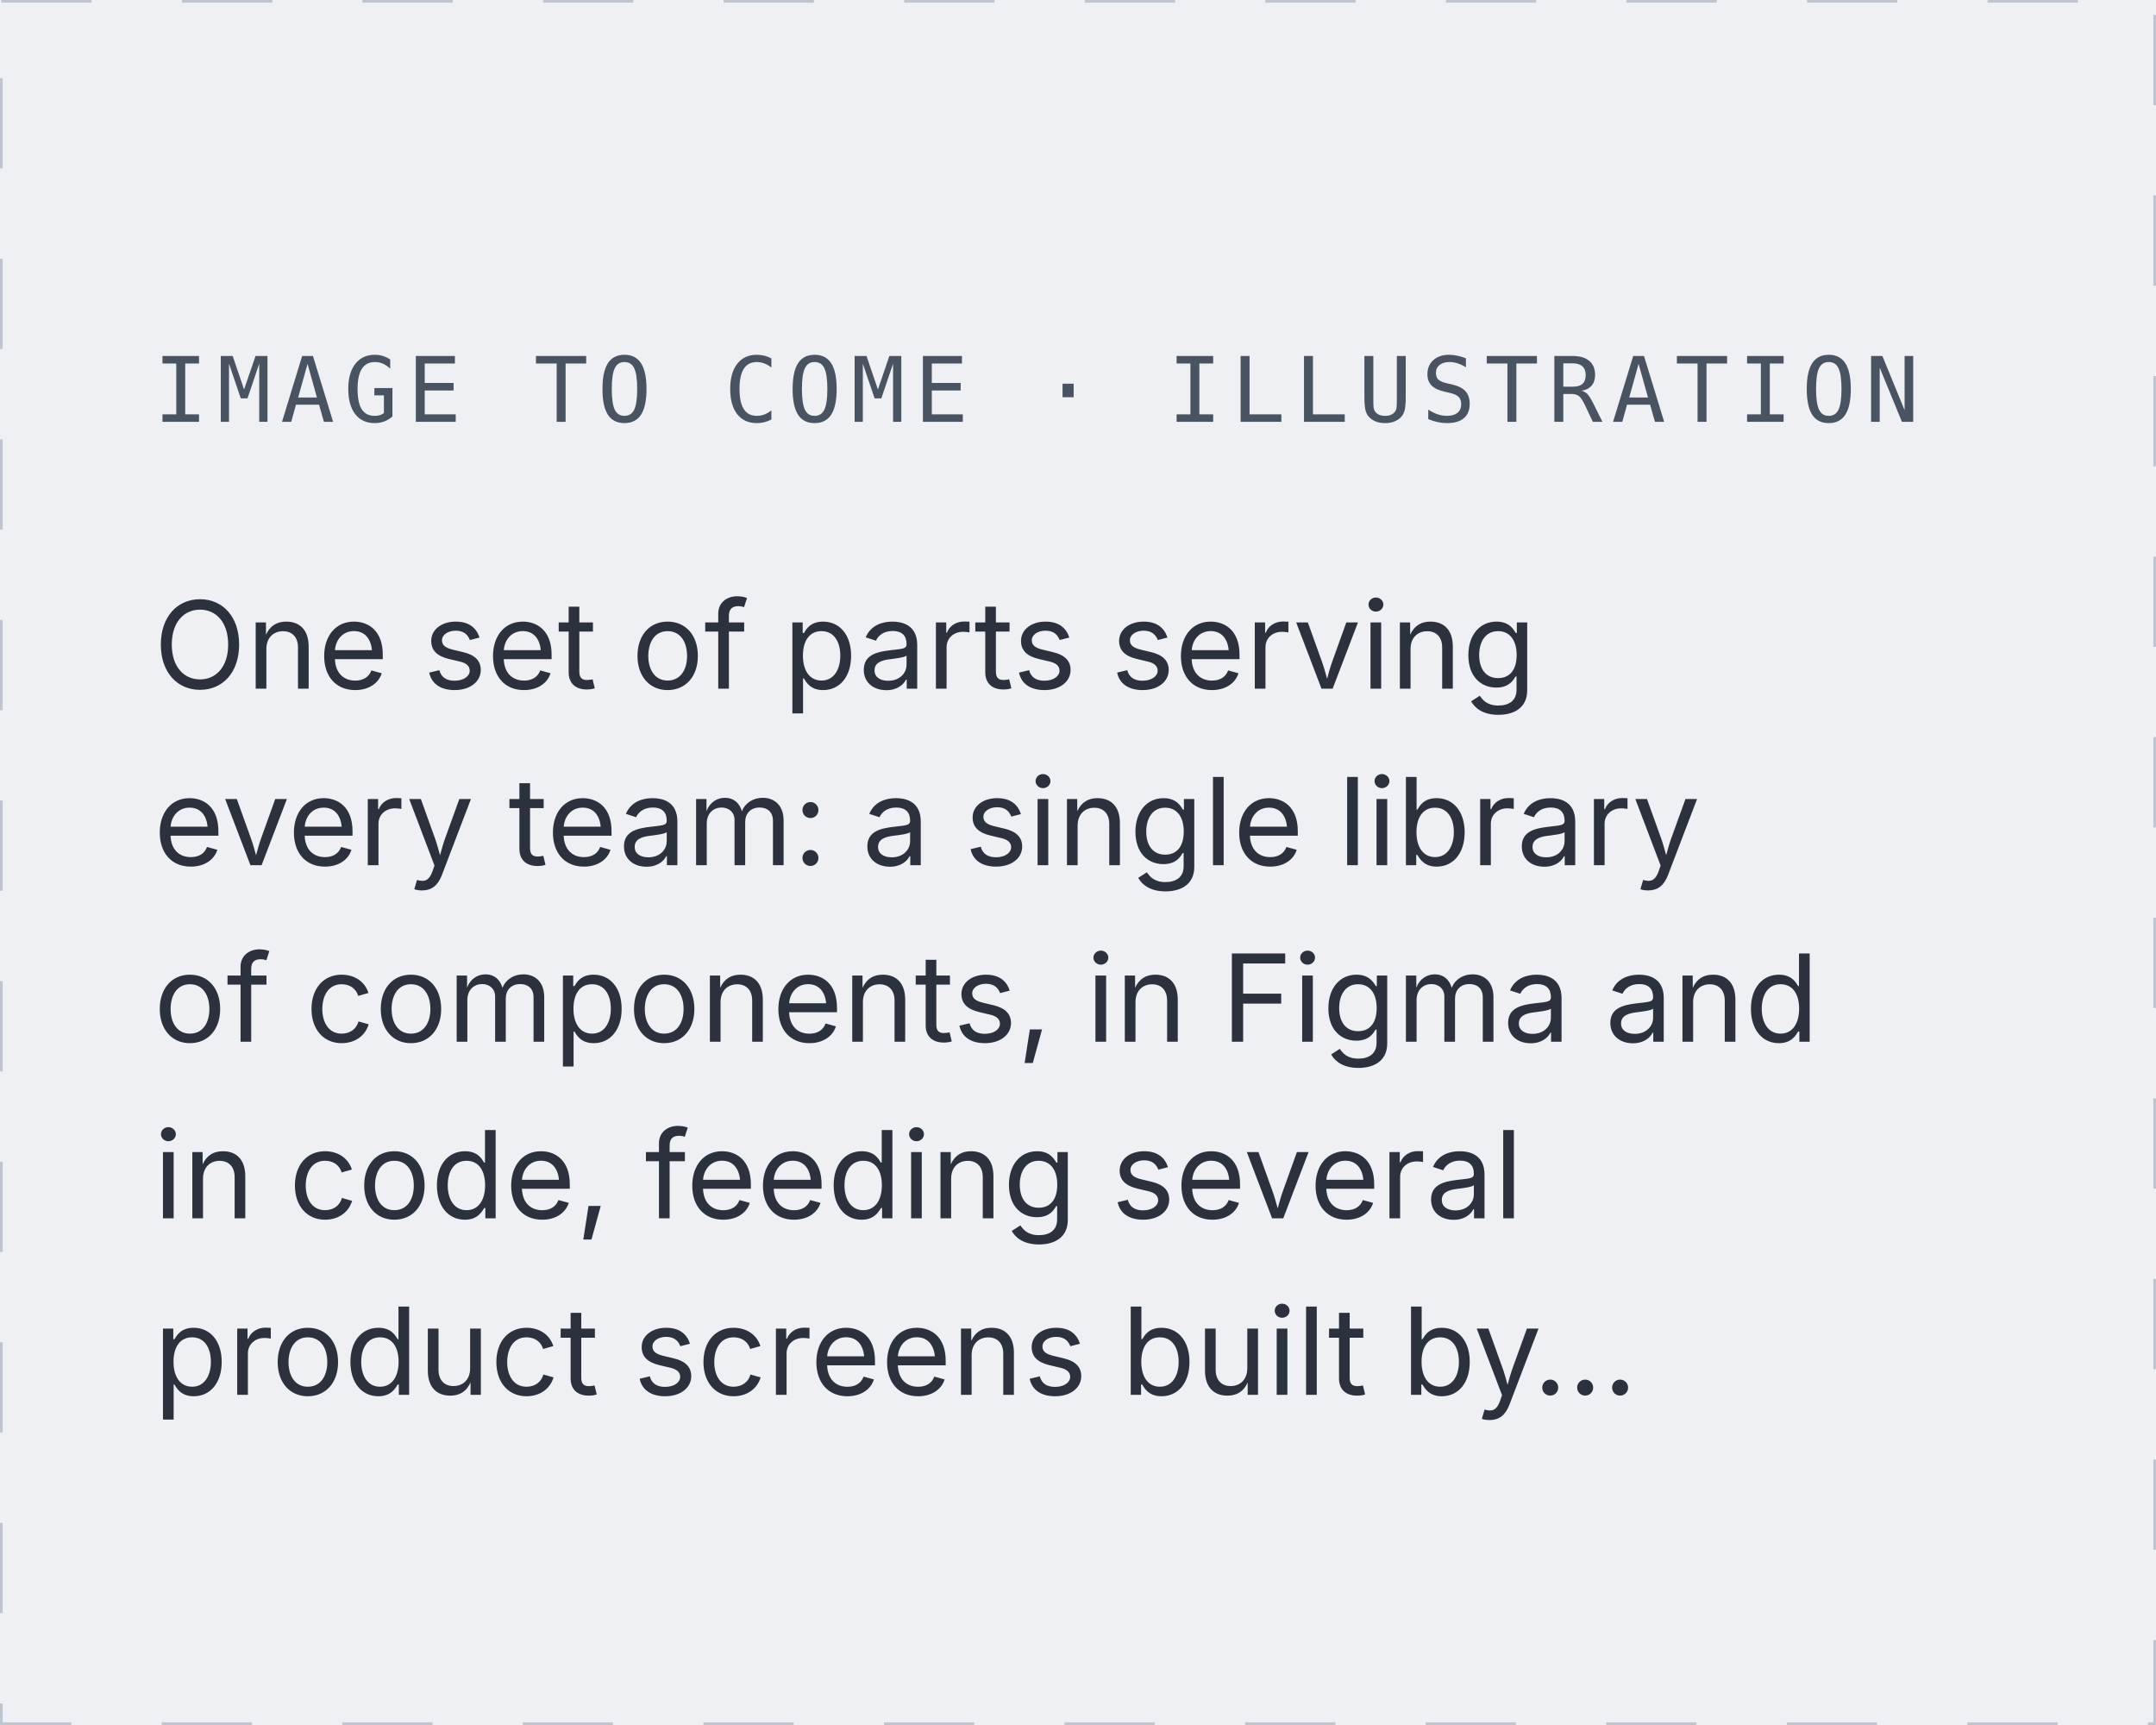
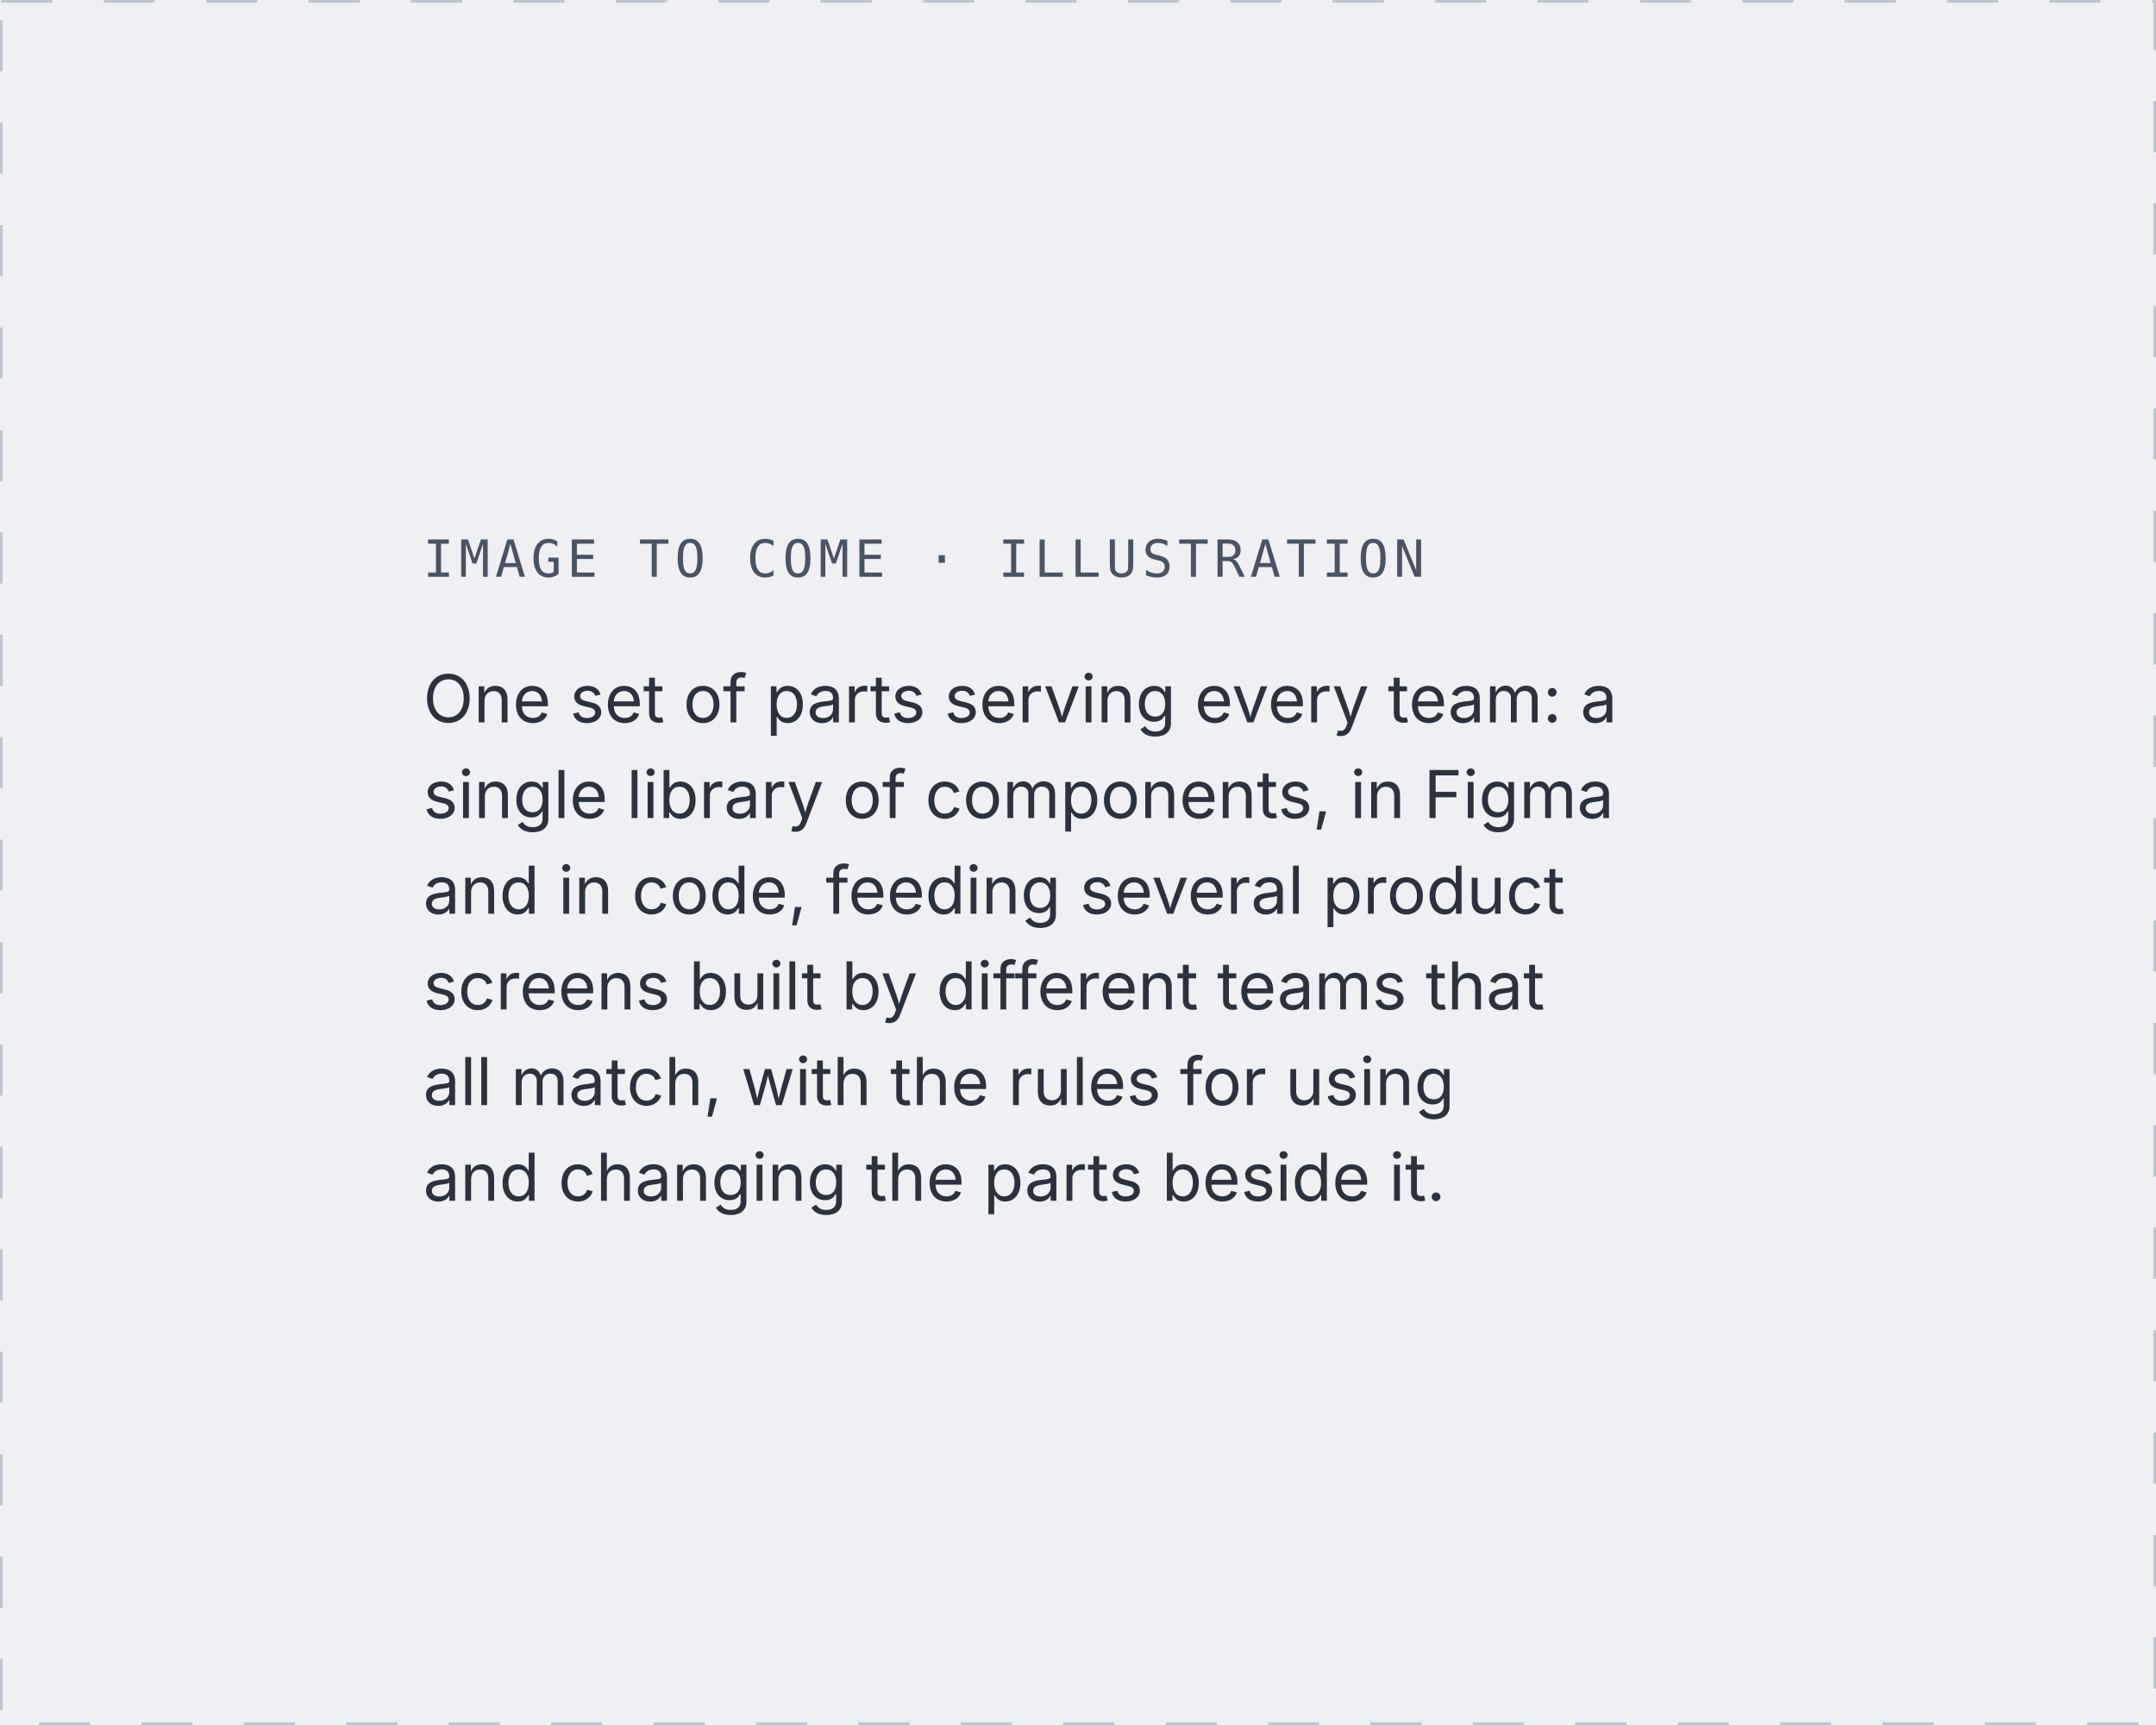
<svg xmlns="http://www.w3.org/2000/svg" viewBox="0 0 1600 1280" width="1600" height="1280" role="img" aria-label="Image to come · illustration">
  <rect width="1600" height="1280" fill="#EEF0F3" />
-   <rect x="1" y="1" width="1598" height="1278" fill="none" stroke="#BFC5CF" stroke-width="2" stroke-dasharray="67 67" />
-   <text x="114" y="313" font-family="ui-monospace, Menlo, Consolas, monospace" font-size="67" letter-spacing="6.7" fill="#4A5361">IMAGE TO COME · ILLUSTRATION</text>
-   <text x="114" y="511" font-family="system-ui, -apple-system, Segoe UI, sans-serif" font-size="90" fill="#2B323D">
-     <tspan x="114" dy="0">One set of parts serving</tspan>
-     <tspan x="114" dy="131">every team: a single library</tspan>
-     <tspan x="114" dy="131">of components, in Figma and</tspan>
-     <tspan x="114" dy="131">in code, feeding several</tspan>
-     <tspan x="114" dy="131">product screens built by…</tspan>
+   <rect x="1" y="1" width="1598" height="1278" fill="none" stroke="#BFC5CF" stroke-width="2" stroke-dasharray="38 38" />
+   <text x="314" y="428" font-family="ui-monospace, Menlo, Consolas, monospace" font-size="38" letter-spacing="3.8" fill="#4A5361">IMAGE TO COME · ILLUSTRATION</text>
+   <text x="314" y="536" font-family="system-ui, -apple-system, Segoe UI, sans-serif" font-size="49" fill="#2B323D">
+     <tspan x="314" dy="0">One set of parts serving every team: a</tspan>
+     <tspan x="314" dy="71">single library of components, in Figma</tspan>
+     <tspan x="314" dy="71">and in code, feeding several product</tspan>
+     <tspan x="314" dy="71">screens built by different teams that</tspan>
+     <tspan x="314" dy="71">all match, with the rules for using</tspan>
+     <tspan x="314" dy="71">and changing the parts beside it.</tspan>
  </text>
</svg>
